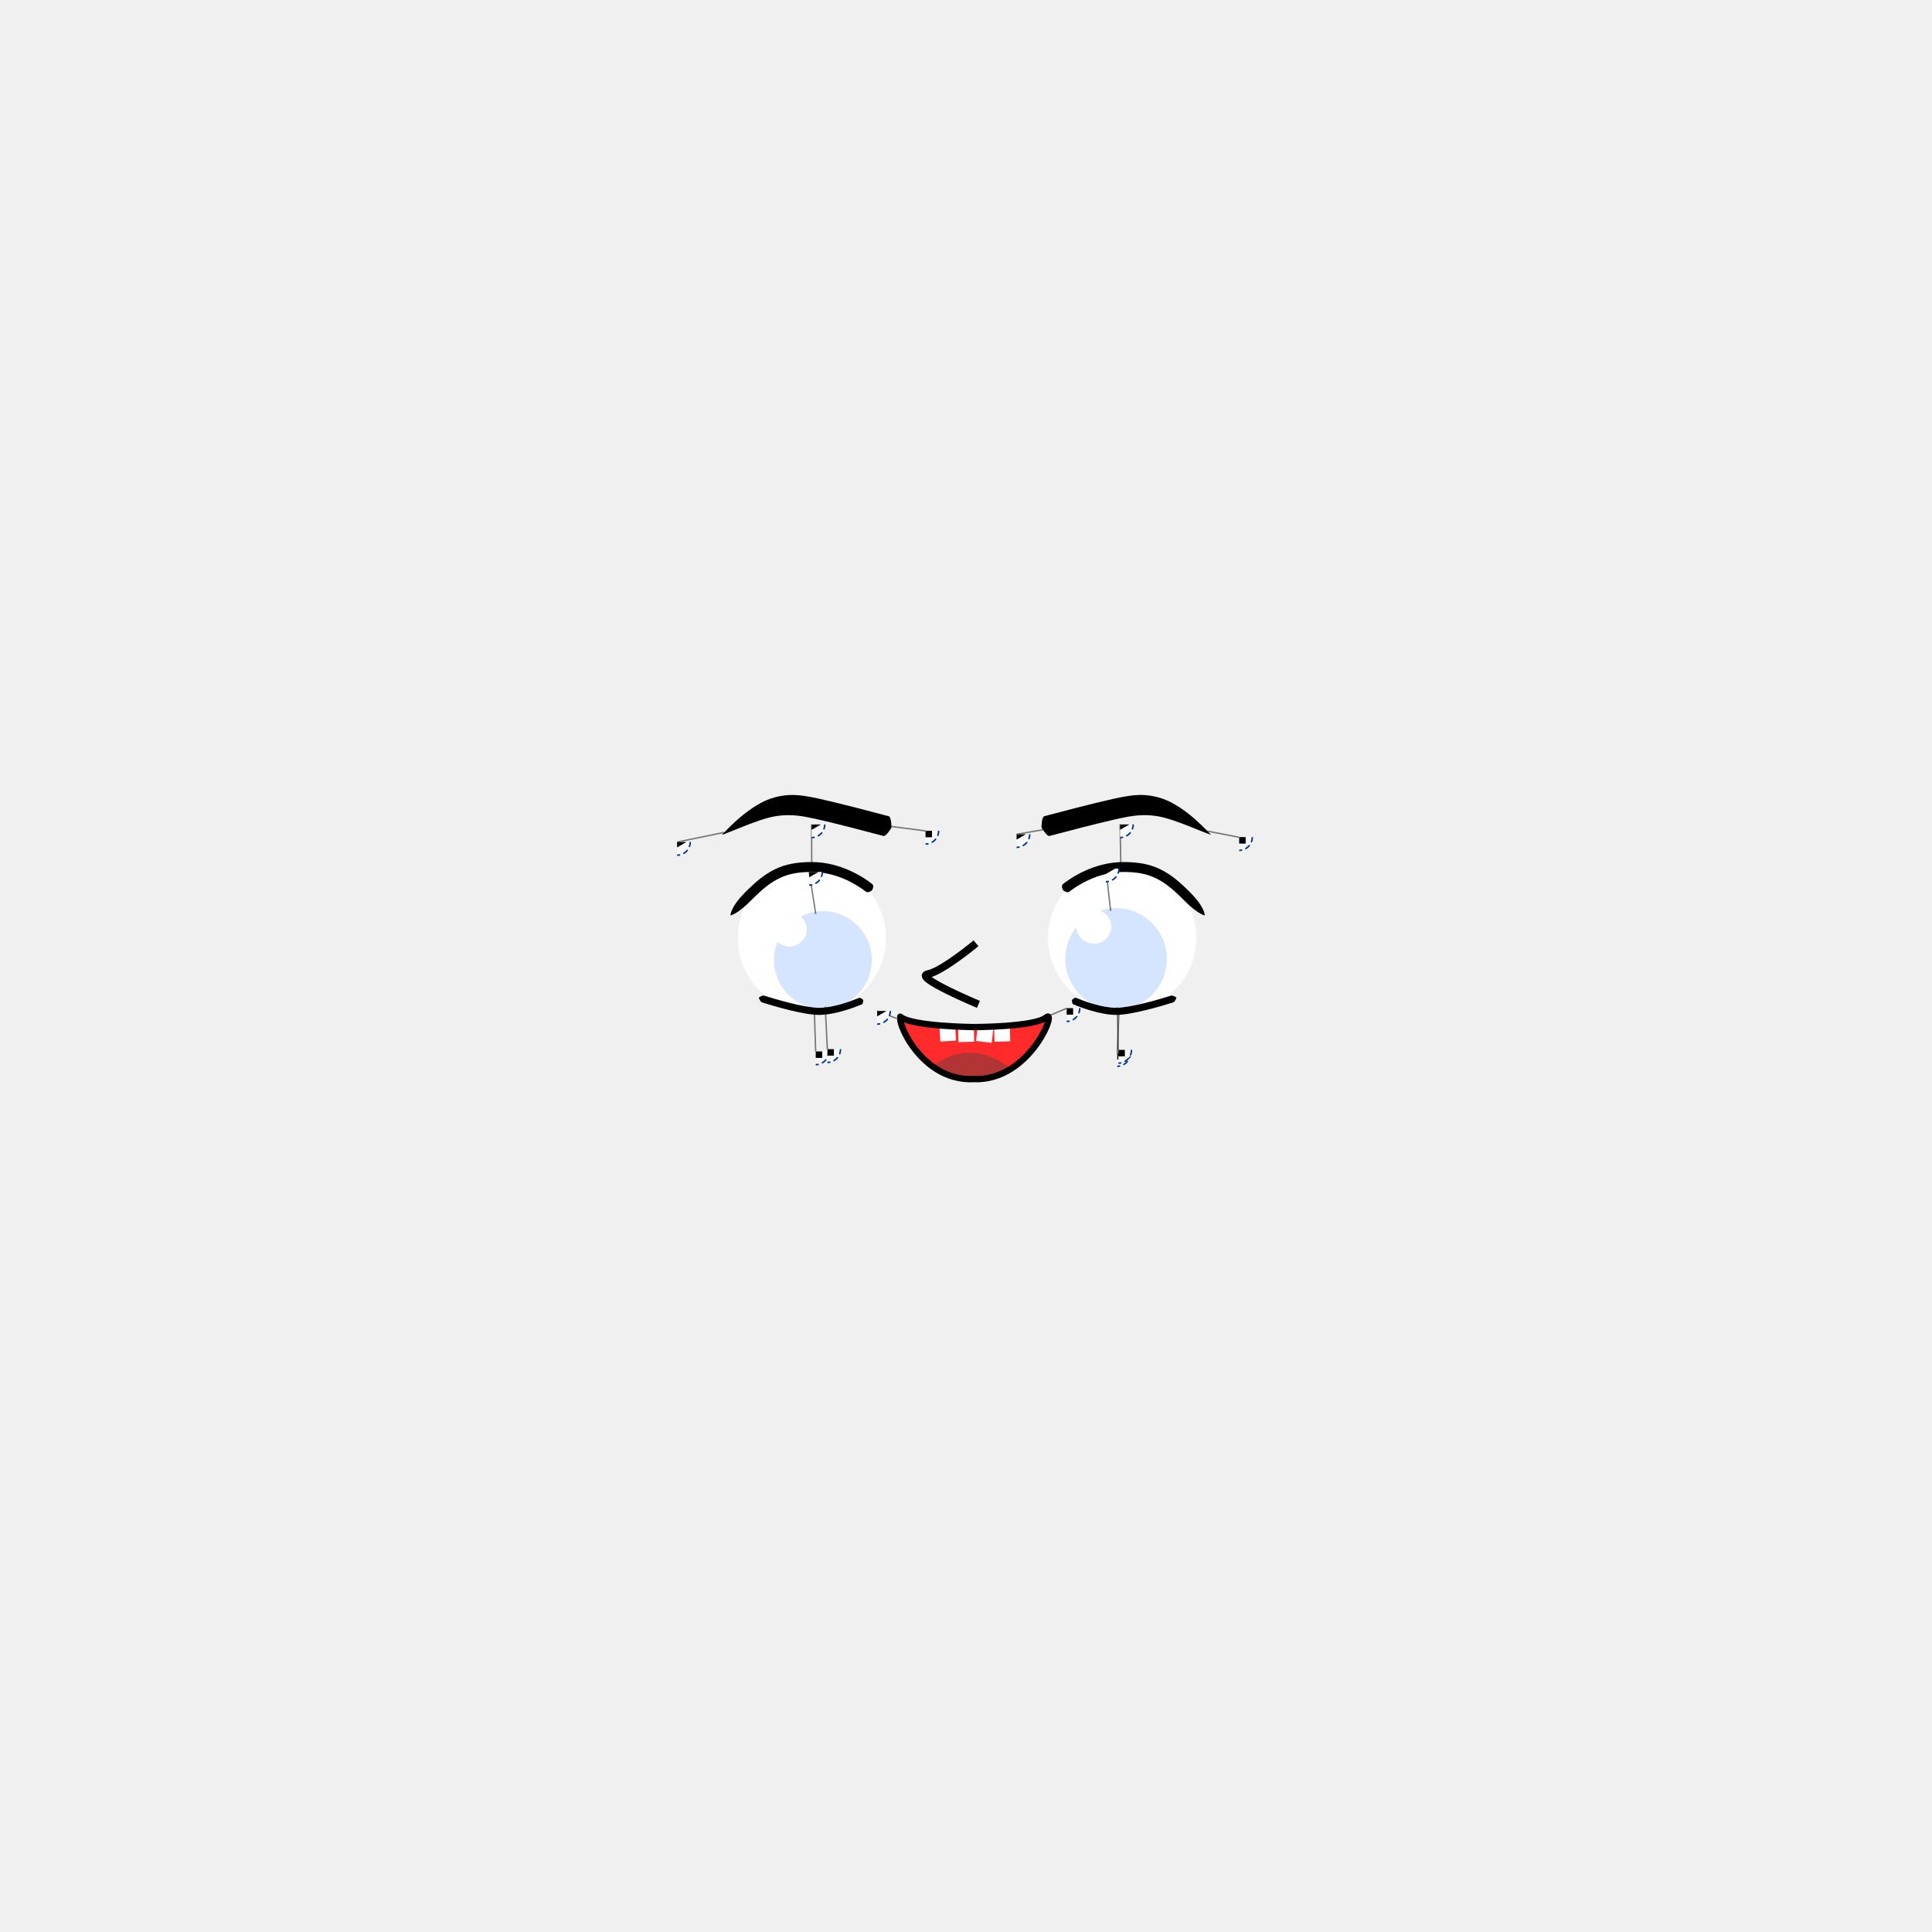
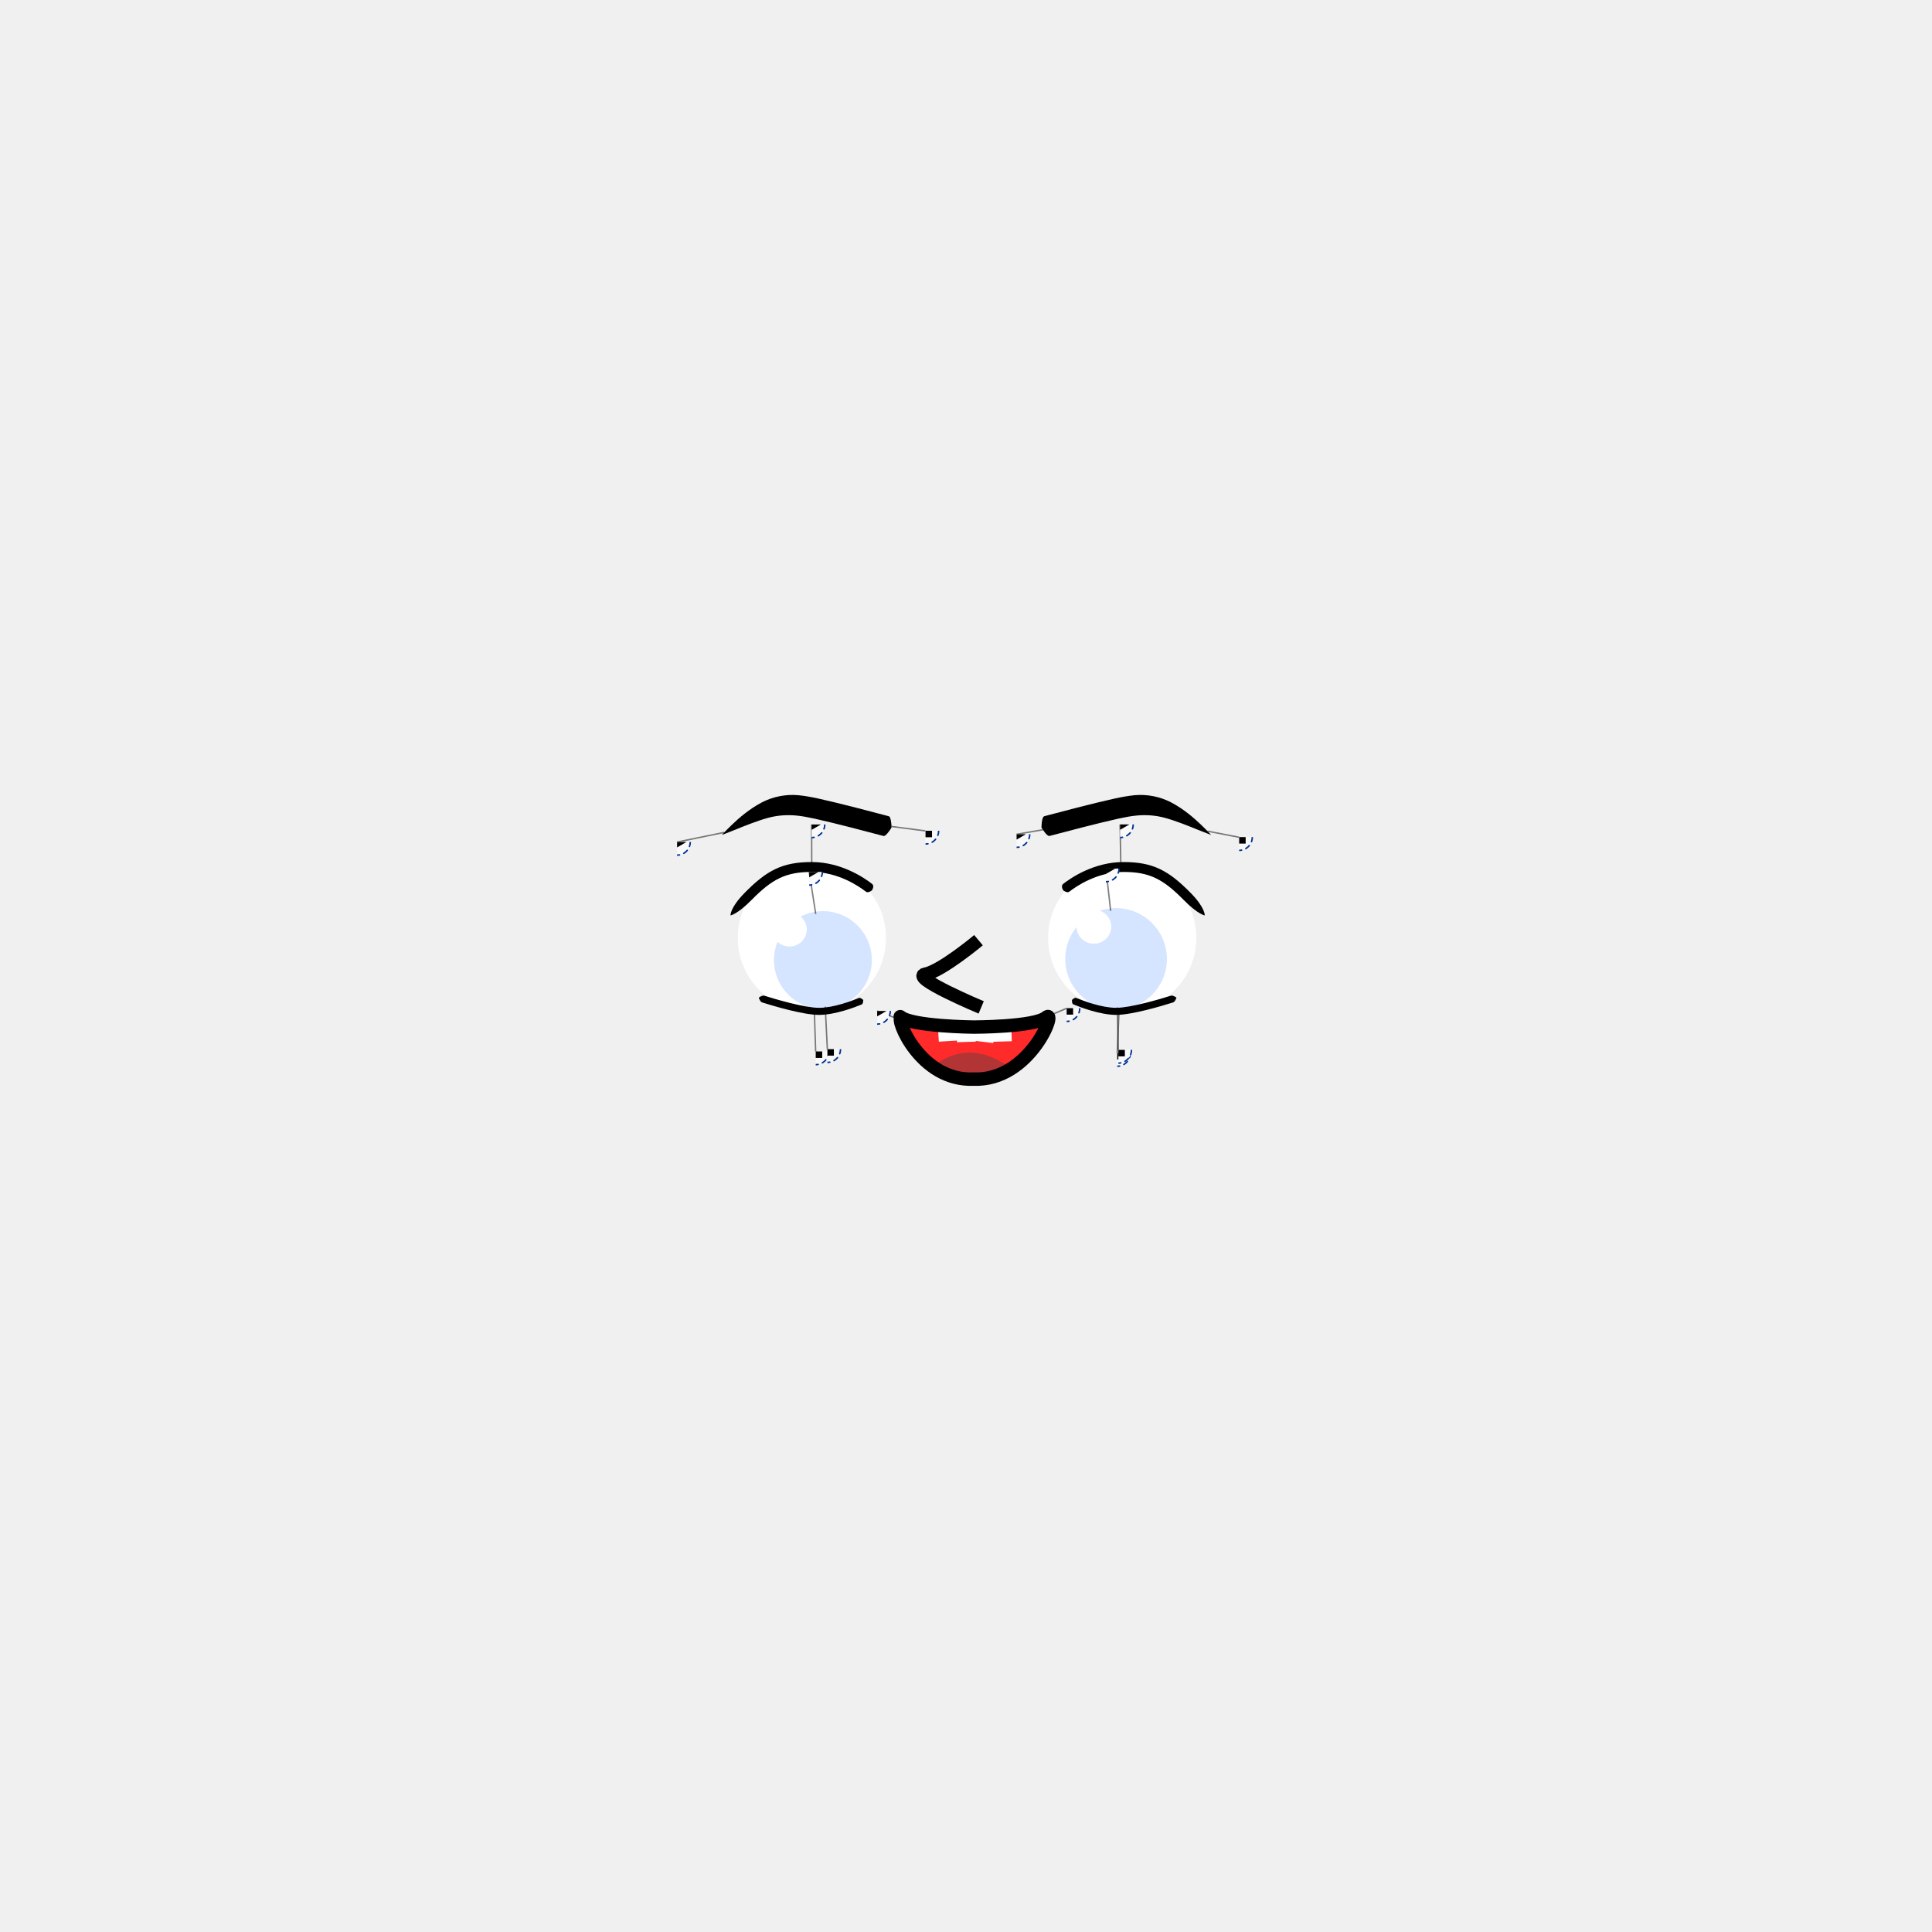
<svg xmlns="http://www.w3.org/2000/svg" xmlns:xlink="http://www.w3.org/1999/xlink" width="360mm" height="360mm" viewBox="0 0 360 360" version="1.1" id="svg8">
  <defs id="defs2">
    <marker style="overflow:visible" id="Arrow1Lstart" refX="0.0" refY="0.0" orient="auto">
      <path transform="scale(0.8) translate(12.5,0)" style="fill-rule:evenodd;fill:context-stroke;stroke:context-stroke;stroke-width:1.0pt" d="M 0.0,0.0 L 5.0,-5.0 L -12.5,0.0 L 5.0,5.0 L 0.0,0.0 z " id="path1667" />
    </marker>
    <style id="style824" type="text/css">
    .fil0 {fill:none}
    .fil1 {fill:#003399}
   </style>
    <symbol id="inkstitch_fill_start">
      <path id="inkstitch_circle13166-6" d="m 9.247,-2.6e-6 c -1.9e-6,5.107 -4.14,9.247 -9.247,9.247 C -5.107,9.247 -9.247,5.107 -9.247,-2.6e-6 c 2e-7,-5.107 4.14,-9.247 9.247,-9.247 2.452,0 4.804,0.974 6.538,2.708 1.734,1.734 2.708,4.086 2.708,6.538 0,0 0,0 0,0" style="opacity:1;vector-effect:none;fill:#fafafa;fill-opacity:1;fill-rule:evenodd;stroke:#003399;stroke-width:1.065;stroke-linecap:round;stroke-linejoin:miter;stroke-miterlimit:4;stroke-dasharray:3.195, 3.195;stroke-dashoffset:0;stroke-opacity:1" />
      <path style="opacity:1;vector-effect:none;fill:#000000;fill-opacity:1;fill-rule:evenodd;stroke:none;stroke-width:2.742;stroke-linecap:butt;stroke-linejoin:miter;stroke-miterlimit:4;stroke-dasharray:none;stroke-dashoffset:0;stroke-opacity:1" d="m 6.573,0.004 c 0,0 -10.451,6.034 -10.451,6.034 0,0 0,-12.068 0,-12.068 0,0 10.451,6.034 10.451,6.034" id="inkstitch_path4183" />
    </symbol>
    <symbol id="inkstitch_fill_end">
      <path id="inkstitch_circle13166" d="m 9.22,0.079 c -1.9e-6,5.107 -4.14,9.247 -9.247,9.247 -5.107,0 -9.247,-4.14 -9.247,-9.247 1e-7,-2.452 0.974,-4.804 2.708,-6.538 1.734,-1.734 4.086,-2.708 6.538,-2.708 5.107,0 9.247,4.14 9.247,9.247 0,0 0,0 0,0" style="opacity:1;vector-effect:none;fill:#fafafa;fill-opacity:1;fill-rule:evenodd;stroke:#003399;stroke-width:1.065;stroke-linecap:round;stroke-linejoin:miter;stroke-miterlimit:4;stroke-dasharray:3.195, 3.195;stroke-dashoffset:0;stroke-opacity:1" />
      <path style="opacity:1;fill:#000000;fill-opacity:1;fill-rule:nonzero;stroke:none;stroke-width:2.272;stroke-linecap:round;stroke-linejoin:round;stroke-miterlimit:4;stroke-dasharray:4.819, 4.819;stroke-dashoffset:0;stroke-opacity:1;paint-order:fill markers stroke" d="m -4.57,-4.57 c 0,0 9.141,0 9.141,0 0,0 0,9.141 0,9.141 0,0 -9.141,0 -9.141,0 0,0 0,-9.141 0,-9.141" id="inkstitch_rect5371-2" />
    </symbol>
  </defs>
  <g id="layer1" transform="translate(-9.390503,72.39051)" style="display:none;opacity:0.5">
    <circle id="path3704-5-2" cx="189.391" cy="107.609" r="49.952" style="opacity:0.335;fill:none;stroke:#000000;stroke-width:1;stroke-linecap:butt;stroke-linejoin:round;stroke-miterlimit:4;stroke-dasharray:0.5, 0.5;stroke-dashoffset:0" />
    <circle id="path3704-5" cx="189.391" cy="107.609" r="69.933" style="opacity:0.335;fill:none;stroke:#000000;stroke-width:1;stroke-linecap:butt;stroke-linejoin:round;stroke-miterlimit:4;stroke-dasharray:0.5, 0.5;stroke-dashoffset:0" />
    <circle id="path3704-4" cx="189.391" cy="107.609" r="84.919" style="opacity:0.335;fill:none;stroke:#000000;stroke-width:1;stroke-linecap:butt;stroke-linejoin:round;stroke-miterlimit:4;stroke-dasharray:0.5, 0.5;stroke-dashoffset:0" />
    <circle id="path3704" cx="189.391" cy="107.609" r="99.905" style="opacity:0.335;fill:none;stroke:#000000;stroke-width:1;stroke-linecap:butt;stroke-linejoin:round;stroke-miterlimit:4;stroke-dasharray:0.5, 0.5;stroke-dashoffset:0" />
    <rect style="opacity:0.335;fill:none;stroke:#000000;stroke-width:1;stroke-linecap:butt;stroke-linejoin:round;stroke-miterlimit:4;stroke-dasharray:0.5, 0.5;stroke-dashoffset:0" id="rect3742" width="319.61" height="319.61" x="29.586" y="-52.195" ry="44.043" />
    <g style="clip-rule:evenodd;fill:#f9f9f9;fill-opacity:1;fill-rule:evenodd;stroke:#999999;stroke-width:20.97;stroke-miterlimit:4;stroke-dasharray:none;stroke-opacity:1;image-rendering:optimizeQuality;shape-rendering:geometricPrecision;text-rendering:geometricPrecision" id="g845" transform="matrix(0,0.0056763,-0.0056763,0,341.0344,-359.1566)">
      <path style="fill:#f9f9f9;fill-opacity:1;stroke:none;stroke-width:25.769;stroke-miterlimit:4;stroke-dasharray:none;stroke-opacity:1" d="m 53158.869,23350.193 h 1826.028 266.315 c 998.46,0 1815.618,892.05 1815.618,1982.018 v 2766.111 c 0,1089.966 -817.159,1982.014 -1815.618,1982.014 h -242.024 -2001.257 -290.607 c -999.324,0 -1816.482,-892.048 -1816.482,-1982.014 v -2766.111 c 0,-1089.968 817.158,-1982.018 1816.482,-1982.018 z" id="path992" />
      <path id="path912" d="m 54083.958,25539.209 h -26.503 c -7.363,0 -13.988,-5.89 -13.988,-13.985 v -150.92 c 0,-7.362 6.625,-13.252 13.988,-13.252 h 26.503 c 7.36,0 13.989,5.89 13.989,13.252 v 150.92 c 0,8.095 -6.629,13.985 -13.989,13.985 z m -800.235,-1439.978 c 33.129,-5.153 58.895,-34.602 58.895,-69.2 v 0 c 0,-38.282 -30.919,-69.938 -69.2,-69.938 h -73.619 c -19.139,0 -35.337,-8.835 -44.907,-25.032 -10.308,-16.195 -10.308,-34.6 -1.474,-51.531 22.087,-41.963 64.05,-70.675 118.526,-70.675 h 1423.783 c 75.827,0 137.666,61.84 137.666,137.669 v 148.707 h 226.01 c 847.349,0 1540.835,693.488 1540.835,1540.837 v 2150.396 c 0,847.35 -693.487,1540.835 -1540.835,1540.835 h -205.396 v 146.502 c 0,77.299 -62.575,139.874 -139.876,139.874 h -1418.629 c -76.563,0 -139.874,-62.575 -139.874,-139.874 v -146.502 h -246.624 c -848.083,0 -1541.57,-693.485 -1541.57,-1540.835 v -2150.396 c 0,-847.349 693.487,-1540.837 1541.57,-1540.837 z m 861.339,5341.024 v -54.477 c 0,-22.087 10.305,-41.226 26.503,-54.479 h 86.868 c 16.195,13.253 26.503,32.392 26.503,54.479 v 54.477 c 0,38.281 -31.656,69.938 -69.938,69.938 v 0 c -38.282,0 -69.936,-31.657 -69.936,-69.938 z m 362.201,-27.239 c 0,-38.281 31.657,-69.938 69.938,-69.938 38.282,0 69.939,31.657 69.939,69.938 0,39.018 -31.657,69.938 -69.939,69.938 -38.281,0 -69.938,-30.92 -69.938,-69.938 z m -362.201,-5371.944 v -54.476 c 0,-38.282 31.654,-69.939 69.936,-69.939 v 0 c 38.282,0 69.938,31.657 69.938,69.939 v 54.476 c 0,24.295 -12.515,45.644 -30.921,58.159 h -78.034 c -18.404,-12.515 -30.919,-33.864 -30.919,-58.159 z m 362.939,-27.239 c 0,-38.282 30.919,-69.199 69.2,-69.199 38.282,0 69.203,30.917 69.203,69.199 0,38.282 -30.921,69.203 -69.203,69.203 -38.281,0 -69.2,-30.921 -69.2,-69.203 z m -427.724,999.74 c 78.036,345.27 84.66,396.805 37.544,800.233 l 9.572,943.79 c 1.471,191.407 58.893,336.438 58.893,525.637 v 1057.897 l -38.279,69.938 h -154.601 l -38.282,-69.938 v -1057.897 c 0,-189.199 57.424,-334.229 58.895,-525.637 l 9.57,-943.79 c -47.115,-403.428 -40.489,-454.963 37.547,-800.233 0.735,-4.416 5.153,-7.36 9.57,-7.36 4.418,0 8.098,2.944 9.571,7.36 z m -424.778,3231.118 h -1105.751 v -264.292 h 1105.751 z m 0,-798.761 h -1141.825 v -25.032 l 645.634,-688.332 h -609.56 v -243.678 h 1147.713 v 22.822 l -644.9,690.543 h 602.938 z m 0,-1462.8 h -1105.751 v -260.609 h 481.465 l -481.465,-365.149 v -314.351 l 525.636,416.68 580.115,-449.808 v 318.768 l -509.441,393.86 h 509.441 z m 1420.099,2455.914 c 26.503,-44.171 45.646,-80.982 56.686,-111.9 10.308,-30.921 16.198,-61.104 16.198,-90.552 0,-29.447 -6.625,-53.005 -19.878,-71.409 -12.515,-17.669 -29.447,-26.503 -50.061,-26.503 -28.711,0 -61.839,31.657 -98.647,95.703 -5.889,10.308 -10.308,18.404 -13.988,23.558 l -27.239,48.59 c -26.503,47.116 -56.688,81.714 -90.551,104.537 -33.128,22.822 -71.41,33.866 -114.11,33.866 -57.421,0 -104.537,-21.351 -141.347,-64.784 -37.544,-43.436 -55.951,-99.386 -55.951,-168.588 0,-25.03 3.681,-53.003 9.573,-82.45 5.889,-29.448 14.723,-62.578 27.238,-98.652 h 167.851 c -21.351,34.601 -38.282,66.994 -50.061,97.912 -11.779,31.657 -17.67,57.424 -17.67,79.509 0,24.294 5.153,42.699 15.461,56.686 10.305,13.989 24.294,20.613 41.962,20.613 12.514,0 24.293,-3.681 35.337,-11.779 11.043,-8.833 20.612,-20.613 29.447,-37.543 l 46.38,-83.927 c 39.018,-70.673 75.09,-117.79 108.22,-142.082 32.392,-24.294 71.409,-36.073 117.051,-36.073 69.939,0 125.889,23.558 169.326,71.409 42.696,47.85 64.045,110.428 64.045,189.199 0,26.502 -2.206,55.95 -8.096,87.607 -5.889,30.919 -14.724,65.52 -26.503,103.066 z m 202.452,-735.451 h -566.864 v 227.481 h -150.18 v -625.021 h 150.18 v 226.745 h 566.864 z m 0,-503.548 h -717.044 v -170.796 h 717.044 z m 0,-505.025 h -566.864 v 227.481 h -150.18 v -625.757 h 150.18 v 226.746 h 566.864 z m -490.3,-1013.725 c -31.655,31.654 -55.213,62.575 -70.674,94.229 -15.459,32.393 -22.821,65.522 -22.821,100.121 0,61.104 20.614,110.43 62.575,148.711 41.964,39.017 95.704,58.159 161.225,58.159 65.521,0 118.527,-19.142 159.018,-57.424 40.488,-38.282 61.1,-87.606 61.1,-149.446 0,-36.073 -7.36,-72.145 -22.819,-108.217 -15.462,-36.073 -37.547,-72.148 -68.466,-108.219 l 190.671,11.042 c 20.614,30.919 36.809,64.049 47.117,100.857 11.043,36.073 16.194,73.619 16.194,113.372 0,41.964 -6.625,82.453 -19.14,121.472 -13.251,38.282 -33.127,74.354 -58.893,106.746 -36.074,46.381 -80.245,81.718 -132.515,106.012 -52.269,24.293 -108.955,36.807 -170.795,36.807 -53.005,0 -103.065,-8.834 -149.446,-27.237 -46.378,-18.405 -87.605,-44.172 -122.941,-78.774 -35.338,-35.337 -62.575,-75.825 -81.717,-121.47 -19.14,-45.641 -28.713,-94.231 -28.713,-145.027 0,-39.756 5.89,-78.038 16.934,-114.846 11.042,-36.808 28.712,-71.409 51.533,-104.537 z m 490.3,-133.252 h -717.044 v -168.586 h 263.554 v -276.806 h -263.554 V 24934.8 h 717.044 v 167.851 h -301.099 v 276.806 h 301.099 z m -3648.533,2242.421 c 0,703.056 576.432,1279.491 1279.488,1279.491 h 2150.398 c 703.057,0 1279.489,-576.435 1279.489,-1279.491 v -2150.396 c 0,-703.058 -576.432,-1279.49 -1279.489,-1279.49 h -2150.398 c -703.056,0 -1279.488,576.432 -1279.488,1279.49 z" class="fil1" style="fill:#f9f9f9;fill-opacity:1;stroke:#999999;stroke-width:52.328;stroke-miterlimit:4;stroke-dasharray:none;stroke-opacity:1;paint-order:stroke fill markers" />
    </g>
    <path id="path1018" style="fill:#999999;stroke:#b3b3b3;stroke-width:0.1;stroke-linecap:butt;stroke-linejoin:miter;stroke-miterlimit:4;stroke-dasharray:none;stroke-opacity:1" d="m 192.926,111.145 -7.071,-7.071 m 7.071,1e-5 -7.071,7.071" />
  </g>
  <g id="layer2" transform="translate(-9.3905,19.3905)">
    <path id="ellipse136" style="display:inline;fill:#ffffff;fill-opacity:1;stroke:none;stroke-width:1.709;stroke-miterlimit:4;stroke-dasharray:none;stroke-opacity:1" d="m 160.676,142.162 c -7.337,2e-5 -13.284,5.921 -13.284,13.226 1e-5,7.304 5.947,13.225 13.284,13.225 7.336,-1e-5 13.284,-5.921 13.284,-13.225 1.3e-4,-7.304 -5.947,-13.226 -13.284,-13.226 z m -0.181,9.867 c 5.825,4e-5 10.128,0.118 10.128,5.942 -5e-5,5.825 -1.652,9.291 -7.477,9.291 -5.825,10e-5 -7.087,-2.21 -7.087,-8.035 6e-5,-5.825 -1.389,-7.198 4.436,-7.198 z" />
    <path id="path9123" style="display:inline;fill:#ffffff;fill-opacity:1;stroke:none;stroke-width:1.709;stroke-miterlimit:4;stroke-dasharray:none;stroke-opacity:1" d="m 218.499,142.156 c 7.337,2e-5 13.284,5.921 13.284,13.226 -2e-5,7.304 -5.947,13.225 -13.284,13.225 -7.336,-1e-5 -13.284,-5.921 -13.284,-13.225 -1.4e-4,-7.304 5.947,-13.226 13.284,-13.226 z m -0.656,9.03 c -5.825,5e-5 -8.395,0.961 -8.395,6.785 5e-5,5.825 1.873,8.448 7.698,8.448 5.825,9e-5 8.594,-2.071 8.594,-7.896 -6e-5,-5.825 -2.071,-7.338 -7.896,-7.338 z" />
    <path id="path1549" style="display:inline;fill:none;fill-opacity:1;stroke:#ffffff;stroke-width:1.055;stroke-miterlimit:4;stroke-dasharray:none;stroke-opacity:1" d="m 173.96,155.387 a 13.284,13.225 0 0 1 -13.284,13.225 13.284,13.225 0 0 1 -13.284,-13.225 13.284,13.225 0 0 1 13.284,-13.225 13.284,13.225 0 0 1 13.284,13.225 z" />
    <path id="path9125" style="display:inline;fill:none;fill-opacity:1;stroke:#ffffff;stroke-width:1.055;stroke-miterlimit:4;stroke-dasharray:none;stroke-opacity:1" d="m 205.215,155.381 a 13.284,13.225 0 0 0 13.284,13.225 13.284,13.225 0 0 0 13.284,-13.225 13.284,13.225 0 0 0 -13.284,-13.225 13.284,13.225 0 0 0 -13.284,13.225 z" />
    <circle id="path179" cx="162.727" cy="159.506" style="display:inline;fill:#d5e5ff;stroke-width:0.152" r="8.686" />
    <circle id="circle1589" cx="162.727" cy="159.506" style="display:inline;fill:none;stroke:#d5e5ff;stroke-width:0.869;stroke-miterlimit:4;stroke-dasharray:none;stroke-opacity:1" r="8.686" />
    <circle id="circle9127" cx="-217.354" cy="159.296" style="display:inline;fill:#d5e5ff;stroke-width:0.157" r="9.019" transform="scale(-1,1)" />
    <circle id="circle9129" cx="-217.354" cy="159.296" style="display:inline;fill:none;stroke:#d5e5ff;stroke-width:0.902;stroke-miterlimit:4;stroke-dasharray:none;stroke-opacity:1" r="9.019" transform="scale(-1,1)" />
    <path id="path851" style="display:inline;fill:#ff2a2a;stroke:none;stroke-width:1.193;stroke-linecap:butt;stroke-linejoin:miter;stroke-miterlimit:4;stroke-dasharray:none;stroke-opacity:1" d="m 176.899,170.022 c -1.169,0.023 3.941,12.086 13.877,11.663 10.598,0.451 15.707,-13.304 13.559,-11.5 -2.147,1.804 -13.559,1.804 -13.559,1.804 0,0 -11.412,-1.2e-4 -13.559,-1.804 -0.134,-0.113 -0.24,-0.164 -0.318,-0.163 z" />
    <path style="fill:#b33434;fill-opacity:1;stroke:none;stroke-width:0.152;stroke-linecap:butt;stroke-linejoin:miter;stroke-miterlimit:4;stroke-dasharray:none;stroke-opacity:1" d="m 190.418,177.468 c 0,0 -8.691,1.248 -6.744,2.17 7.658,3.629 13.643,0.853 13.643,0.853 0,0 -2.403,-3.256 -6.899,-3.023 z" id="path7235" />
    <path style="fill:none;stroke:#b33434;stroke-width:1.172;stroke-linecap:butt;stroke-linejoin:miter;stroke-miterlimit:4;stroke-dasharray:none;stroke-opacity:1" d="m 183.576,179.855 c 0,0 5.853,-5.824 13.733,0.274" id="path7084" />
-     <path style="fill:none;stroke:#ffffff;stroke-width:2.93;stroke-linecap:butt;stroke-linejoin:miter;stroke-miterlimit:4;stroke-dasharray:none;stroke-opacity:1" d="m 185.922,172.12 0.155,2.48" id="path8512" />
-     <path style="fill:none;stroke:#ffffff;stroke-width:2.93;stroke-linecap:butt;stroke-linejoin:miter;stroke-miterlimit:4;stroke-dasharray:none;stroke-opacity:1" d="m 189.381,172.12 0.078,2.635" id="path8703" />
-     <path style="fill:none;stroke:#ffffff;stroke-width:2.93;stroke-linecap:butt;stroke-linejoin:miter;stroke-miterlimit:4;stroke-dasharray:none;stroke-opacity:1" d="m 193.025,172.197 -0.31,2.558" id="path8785" />
-     <path style="fill:none;stroke:#ffffff;stroke-width:2.93;stroke-linecap:butt;stroke-linejoin:miter;stroke-miterlimit:4;stroke-dasharray:none;stroke-opacity:1" d="m 196.093,172.12 0.078,2.558" id="path8787" />
+     <path style="fill:none;stroke:#ffffff;stroke-width:3.5;stroke-linecap:butt;stroke-linejoin:miter;stroke-miterlimit:4;stroke-dasharray:none;stroke-opacity:1" d="m 185.922,172.12 0.155,2.48" id="path8512" />
+     <path style="fill:none;stroke:#ffffff;stroke-width:3.5;stroke-linecap:butt;stroke-linejoin:miter;stroke-miterlimit:4;stroke-dasharray:none;stroke-opacity:1" d="m 189.381,172.12 0.078,2.635" id="path8703" />
+     <path style="fill:none;stroke:#ffffff;stroke-width:3.5;stroke-linecap:butt;stroke-linejoin:miter;stroke-miterlimit:4;stroke-dasharray:none;stroke-opacity:1" d="m 193.025,172.197 -0.31,2.558" id="path8785" />
+     <path style="fill:none;stroke:#ffffff;stroke-width:3.5;stroke-linecap:butt;stroke-linejoin:miter;stroke-miterlimit:4;stroke-dasharray:none;stroke-opacity:1" d="m 196.093,172.12 0.078,2.558" id="path8787" />
    <ellipse style="fill:#ffffff;stroke-width:0.144" id="path319" cx="156.092" cy="153.627" rx="3.018" ry="2.93" />
    <ellipse style="display:inline;fill:#ffffff;stroke:#ffffff;stroke-width:1.055;stroke-miterlimit:4;stroke-dasharray:none;stroke-opacity:1" id="ellipse5489" cx="156.482" cy="153.813" rx="2.716" ry="2.637" />
    <ellipse style="fill:#ffffff;stroke-width:0.13" id="ellipse9131" cx="213.218" cy="153.813" rx="2.716" ry="2.637" />
    <ellipse style="display:inline;fill:#ffffff;stroke:#ffffff;stroke-width:1.055;stroke-miterlimit:4;stroke-dasharray:none;stroke-opacity:1" id="ellipse9133" cx="213.218" cy="153.283" rx="2.716" ry="2.637" />
    <path style="fill:#000000;fill-rule:nonzero;stroke:none;stroke-width:1.318;stroke-linecap:butt;stroke-linejoin:miter;stroke-miterlimit:4;stroke-dasharray:none;stroke-opacity:1" d="m 169.981,167.755 c 0.271,-0.112 0.262,-0.82 0.262,-0.82 0,0 -0.517,-0.482 -0.761,-0.38 l -0.004,-0.009 c -1.297,0.538 -4.729,1.857 -7.461,1.857 -2.711,0 -8.135,-1.607 -10.207,-2.258 -0.382,-0.12 -0.951,0.304 -1.02,0.357 -0.006,0.007 -0.005,0.006 -0.005,0.006 0,0 -3e-5,-0.001 5e-5,0.008 0.025,0.087 0.234,0.762 0.63,0.886 2.089,0.656 7.638,2.319 10.603,2.319 2.943,0 6.639,-1.406 7.967,-1.957 z" id="path5189" />
    <path style="fill:#000000;fill-rule:nonzero;stroke:none;stroke-width:2.637;stroke-linecap:butt;stroke-linejoin:miter;stroke-miterlimit:4;stroke-dasharray:none;stroke-opacity:1" d="m 170.771,146.772 c 0.395,0.31 1.105,-0.273 1.105,-0.273 0,0 0.513,-0.786 0.02,-1.169 l 0.005,-0.007 c -1.495,-1.167 -5.767,-4.076 -11.224,-4.085 -5.512,-0.009 -8.415,1.558 -12.542,5.753 -2.748,2.795 -2.624,4.193 -2.624,4.193 0,0 1.267,-0.184 3.939,-2.898 3.842,-3.905 6.397,-5.209 11.223,-5.201 4.881,0.008 8.746,2.644 10.092,3.695 z" id="path5074" />
    <path style="display:inline;fill:#000000;fill-rule:nonzero;stroke:none;stroke-width:7.55;stroke-linecap:butt;stroke-linejoin:miter;stroke-miterlimit:4;stroke-dasharray:none;stroke-opacity:1;fill-opacity:1" d="m 174.02,136.383 c 0.262,0.064 0.661,-0.378 0.978,-0.807 0.297,-0.361 0.51,-0.766 0.51,-0.766 0,0 0.018,-0.457 -0.059,-0.919 -0.061,-0.53 -0.188,-1.113 -0.449,-1.188 -2.524,-0.672 -9.228,-2.441 -13.01,-3.27 -1.374,-0.301 -2.626,-0.53 -3.799,-0.644 -2.452,-0.232 -4.822,0.299 -6.808,1.316 0,0 0,0 0,0 -2.43,1.278 -4.34,2.977 -5.533,4.114 -1.245,1.186 -1.95,1.97 -1.95,1.97 0,0 0.991,-0.368 2.573,-1.006 1.428,-0.576 3.879,-1.595 6.071,-2.188 0,1e-5 0,0 0,0 1.68,-0.456 3.479,-0.595 5.279,-0.416 0.971,0.094 2.044,0.287 3.351,0.573 3.687,0.808 10.328,2.559 12.844,3.23 z" id="path542" />
-     <path id="path2163" style="display:inline;fill:none;fill-rule:nonzero;stroke:#000000;stroke-width:1.172;stroke-linecap:butt;stroke-linejoin:miter;stroke-miterlimit:2;stroke-dasharray:none;stroke-dashoffset:0;stroke-opacity:1" d="m 177.338,170.242 c -1.169,0.023 3.503,11.866 13.439,11.444 10.598,0.451 15.707,-13.304 13.559,-11.5 -2.147,1.804 -13.559,1.804 -13.559,1.804 0,0 -11.467,-0.11 -13.614,-1.914 -0.134,-0.113 0.253,0.164 0.175,0.166 z" />
+     <path id="path2163" style="display:inline;fill:none;fill-rule:nonzero;stroke:#000000;stroke-width:2.5;stroke-linecap:butt;stroke-linejoin:miter;stroke-miterlimit:2;stroke-dasharray:none;stroke-dashoffset:0;stroke-opacity:1" d="m 177.338,170.242 c -1.169,0.023 3.503,11.866 13.439,11.444 10.598,0.451 15.707,-13.304 13.559,-11.5 -2.147,1.804 -13.559,1.804 -13.559,1.804 0,0 -11.467,-0.11 -13.614,-1.914 -0.134,-0.113 0.253,0.164 0.175,0.166 z" />
    <path style="fill:#000000;fill-rule:nonzero;stroke:none;stroke-width:1.319;stroke-linecap:butt;stroke-linejoin:miter;stroke-miterlimit:4;stroke-dasharray:none;stroke-opacity:1" d="m 209.898,166.555 c -0.208,-0.17 -0.761,0.38 -0.761,0.38 0,0 -0.035,0.786 0.263,0.819 l -0.004,0.009 c 1.328,0.551 5.025,1.957 7.969,1.957 2.965,0 8.515,-1.662 10.605,-2.319 0.217,-0.068 0.38,-0.307 0.484,-0.521 0.083,-0.138 0.142,-0.352 0.146,-0.365 0,0 0,0 0,0 7e-5,-0.009 4e-5,-0.008 4e-5,-0.008 0,0 8e-4,0.001 -0.005,-0.007 0,0 0,0 0,0 -0.007,-0.005 -0.19,-0.148 -0.332,-0.209 -0.208,-0.113 -0.476,-0.215 -0.689,-0.148 -2.073,0.651 -7.498,2.258 -10.21,2.258 -2.733,0 -6.166,-1.318 -7.463,-1.857 z" id="path9518" />
-     <path style="fill:#000000;fill-rule:nonzero;stroke:none;stroke-width:4.219;stroke-linecap:butt;stroke-linejoin:miter;stroke-miterlimit:4;stroke-dasharray:none;stroke-opacity:1" d="m 207.484,145.331 c -0.493,0.383 0.02,1.169 0.02,1.169 0,0 0.71,0.583 1.105,0.273 l 0.005,0.007 c 1.346,-1.05 5.212,-3.686 10.095,-3.695 4.828,-0.008 7.383,1.297 11.226,5.201 2.672,2.715 3.94,2.898 3.94,2.898 0,0 0.125,-1.398 -2.624,-4.193 -4.128,-4.194 -7.031,-5.762 -12.545,-5.752 -5.459,0.009 -9.731,2.918 -11.227,4.085 z" id="path9524" />
+     <path style="fill:#000000;fill-rule:nonzero;stroke:none;stroke-width:4.22;stroke-linecap:butt;stroke-linejoin:miter;stroke-miterlimit:2;stroke-dasharray:none;stroke-opacity:1" d="m 207.484,145.331 c -0.493,0.383 0.02,1.169 0.02,1.169 0,0 0.71,0.583 1.105,0.273 l 0.005,0.007 c 1.346,-1.05 5.212,-3.686 10.095,-3.695 4.828,-0.008 7.383,1.297 11.226,5.201 2.672,2.715 3.94,2.898 3.94,2.898 0,0 0.125,-1.398 -2.624,-4.193 -4.128,-4.194 -7.031,-5.762 -12.545,-5.752 -5.459,0.009 -9.731,2.918 -11.227,4.085 z" id="path9524" />
    <path style="display:inline;fill:#000000;fill-rule:nonzero;stroke:none;stroke-width:7.553;stroke-linecap:butt;stroke-linejoin:miter;stroke-miterlimit:4;stroke-dasharray:none;stroke-opacity:1;fill-opacity:1" d="m 203.966,132.709 c -0.503,0.134 -0.51,2.099 -0.51,2.099 0,0 0.991,1.697 1.486,1.565 l 0.002,0.008 c 2.516,-0.67 9.157,-2.422 12.844,-3.23 1.307,-0.286 2.38,-0.479 3.351,-0.573 1.8,-0.179 3.599,-0.041 5.279,0.416 0,0 0,0 0,0 2.192,0.593 4.643,1.612 6.071,2.188 1.582,0.638 2.573,1.006 2.573,1.006 0,0 -0.705,-0.785 -1.95,-1.97 -1.193,-1.137 -3.103,-2.836 -5.533,-4.114 0,0 0,0 0,0 -1.986,-1.017 -4.355,-1.548 -6.808,-1.316 -1.173,0.114 -2.425,0.343 -3.799,0.644 -3.781,0.829 -10.486,2.597 -13.01,3.27 z" id="path9512" />
-     <path style="fill:none;stroke:#000000;stroke-width:1.412;stroke-linecap:butt;stroke-linejoin:miter;stroke-miterlimit:4;stroke-dasharray:none;stroke-opacity:1" d="m 191.252,156.374 c 0,0 -6.247,5.226 -8.993,5.751 -2.746,0.524 9.448,5.637 9.448,5.637" id="path11271" />
+     <path style="fill:none;stroke:#000000;stroke-width:2.5;stroke-linecap:butt;stroke-linejoin:miter;stroke-miterlimit:4;stroke-dasharray:none;stroke-opacity:1;fill-opacity:1" d="m 191.719,155.799 c 0,0 -6.872,5.749 -9.892,6.326 -3.021,0.577 10.393,6.201 10.393,6.201" id="path11271" />
    <g id="command_group1" transform="matrix(0.264583,0,0,0.264583,9.3905,-19.3905)">
      <path id="command_connector1" d="m 571.599,580.664 0.07,29.927" style="fill:none;stroke:#000000;stroke-width:1px;stroke-opacity:0.5" />
      <use id="command_use1" xlink:href="#inkstitch_fill_start" height="100%" width="100%" x="571.596" y="580.628" />
    </g>
    <g id="command_group2" transform="matrix(0.264583,0,0,0.264583,9.3905,-19.3905)">
      <path id="command_connector2" d="m 574.451,740.58 -1.001,-30.044" style="fill:none;stroke:#000000;stroke-width:1px;stroke-opacity:0.5" />
      <use id="command_use2" xlink:href="#inkstitch_fill_end" height="100%" width="100%" x="574.475" y="740.465" />
    </g>
    <g id="command_group3" transform="matrix(0.264583,0,0,0.264583,9.3905,-19.3905)">
      <path id="command_connector3" d="m 788.827,580.642 0.564,29.936" style="fill:none;stroke:#000000;stroke-width:1px;stroke-opacity:0.5" />
      <use id="command_use3" xlink:href="#inkstitch_fill_start" height="100%" width="100%" x="788.825" y="580.607" />
    </g>
    <g id="command_group4" transform="matrix(0.264583,0,0,0.264583,8.86133,23.2074)">
      <path id="command_connector4" d="m 788.801,580.721 1.359,-31.227" style="fill:none;stroke:#000000;stroke-width:1px;stroke-opacity:0.5" />
      <use id="command_use4" xlink:href="#inkstitch_fill_end" height="100%" width="100%" x="788.825" y="580.607" />
    </g>
    <g id="command_group5" transform="matrix(0.264583,0,0,0.264583,-10.9374,-2.72175)">
      <path id="command_connector5" d="m 553.692,530.027 33.219,-6.813" style="fill:none;stroke:#000000;stroke-width:1px;stroke-opacity:0.5" />
      <use id="command_use5" xlink:href="#inkstitch_fill_start" height="100%" width="100%" x="553.689" y="529.991" />
    </g>
    <g id="command_group6" transform="matrix(0.264583,0,0,0.264583,27.1176,-26.0051)">
      <path id="command_connector6" d="m 584.788,610.176 -23.934,-3.108" style="fill:none;stroke:#000000;stroke-width:1px;stroke-opacity:0.5" />
      <use id="command_use6" xlink:href="#inkstitch_fill_end" height="100%" width="100%" x="584.812" y="610.061" />
    </g>
    <g id="command_group7" transform="matrix(0.264583,0,0,0.264583,-9.30921,-4.57383)">
      <path id="command_connector7" d="m 786.621,531.533 18.514,-3.173" style="fill:none;stroke:#000000;stroke-width:1px;stroke-opacity:0.5" />
      <use id="command_use7" xlink:href="#inkstitch_fill_start" height="100%" width="100%" x="786.619" y="531.497" />
    </g>
    <g id="command_group8" transform="matrix(0.264583,0,0,0.264583,50.6655,-9.29852)">
      <path id="command_connector8" d="m 716.67,551.523 -22.244,-4.303" style="fill:none;stroke:#000000;stroke-width:1px;stroke-opacity:0.5" />
      <use id="command_use8" xlink:href="#inkstitch_fill_end" height="100%" width="100%" x="716.694" y="551.408" />
    </g>
    <g id="command_group9" transform="matrix(0.264583,0,0,0.264583,-5.16158,-14.3634)">
      <path id="command_connector9" d="m 672.757,693.025 14.766,5.647" style="fill:none;stroke:#000000;stroke-width:1px;stroke-opacity:0.5" />
      <use id="command_use9" xlink:href="#inkstitch_fill_start" height="100%" width="100%" x="672.754" y="692.989" />
    </g>
    <g id="command_group10" transform="matrix(0.264583,0,0,0.264583,38.4947,-13.3051)">
      <path id="command_connector10" d="m 641.171,687.117 -23.016,9.763" style="fill:none;stroke:#000000;stroke-width:1px;stroke-opacity:0.5" />
      <use id="command_use10" xlink:href="#inkstitch_fill_end" height="100%" width="100%" x="641.195" y="687.002" />
    </g>
    <g id="command_group11" transform="matrix(0.264583,0,0,0.264583,9.3905,-19.3905)">
      <path id="command_connector11" d="m 569.886,614.113 4.605,29.59" style="fill:none;stroke:#000000;stroke-width:1px;stroke-opacity:0.5" />
      <use id="command_use11" xlink:href="#inkstitch_fill_start" height="100%" width="100%" x="569.884" y="614.077" />
    </g>
    <g id="command_group12" transform="matrix(0.264583,0,0,0.264583,9.3905,-19.3905)">
      <path id="command_connector12" d="M 582.682,738.99 581.179,708.933" style="fill:none;stroke:#000000;stroke-width:1px;stroke-opacity:0.5" />
      <use id="command_use12" xlink:href="#inkstitch_fill_end" height="100%" width="100%" x="582.706" y="738.875" />
    </g>
    <g id="command_group13" transform="matrix(0.264583,0,0,0.264583,9.3905,-19.3905)">
      <path id="command_connector13" d="m 778.836,611.735 3.353,29.747" style="fill:none;stroke:#000000;stroke-width:1px;stroke-opacity:0.5" />
      <use id="command_use13" xlink:href="#inkstitch_fill_start" height="100%" width="100%" x="778.834" y="611.699" />
    </g>
    <g id="command_group14" transform="matrix(0.264583,0,0,0.264583,9.3905,-19.3905)">
      <path id="command_connector14" d="m 787.592,739.51 -0.743,-30.081" style="fill:none;stroke:#000000;stroke-width:1px;stroke-opacity:0.5" />
      <use id="command_use14" xlink:href="#inkstitch_fill_end" height="100%" width="100%" x="787.616" y="739.395" />
    </g>
  </g>
</svg>
